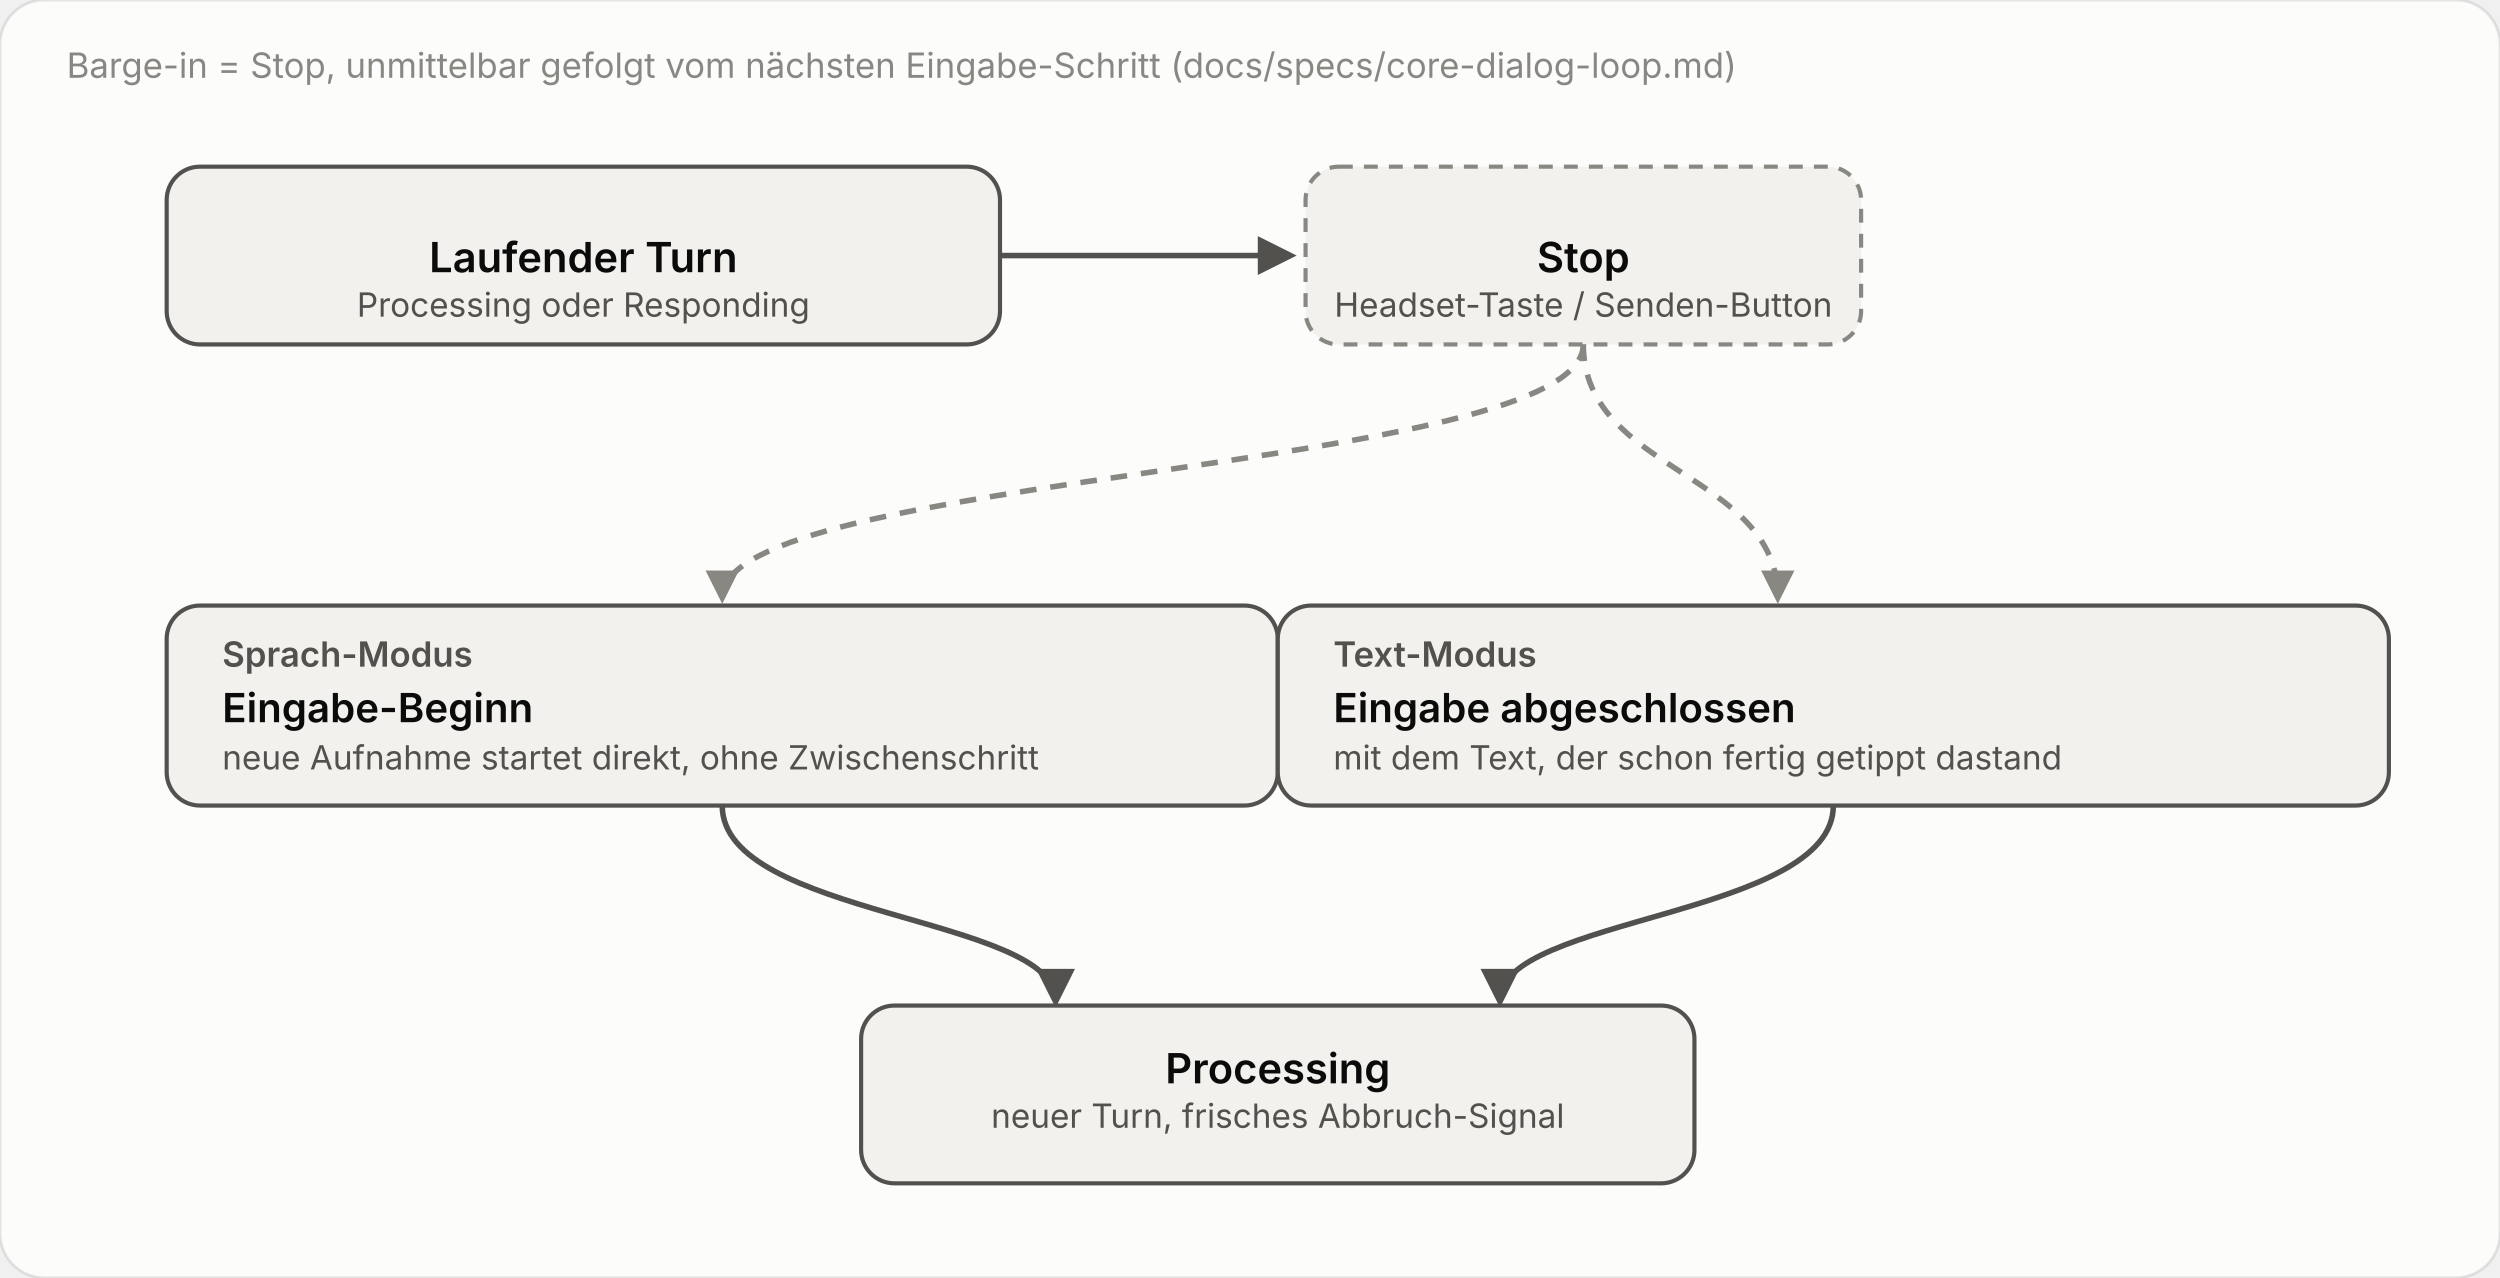
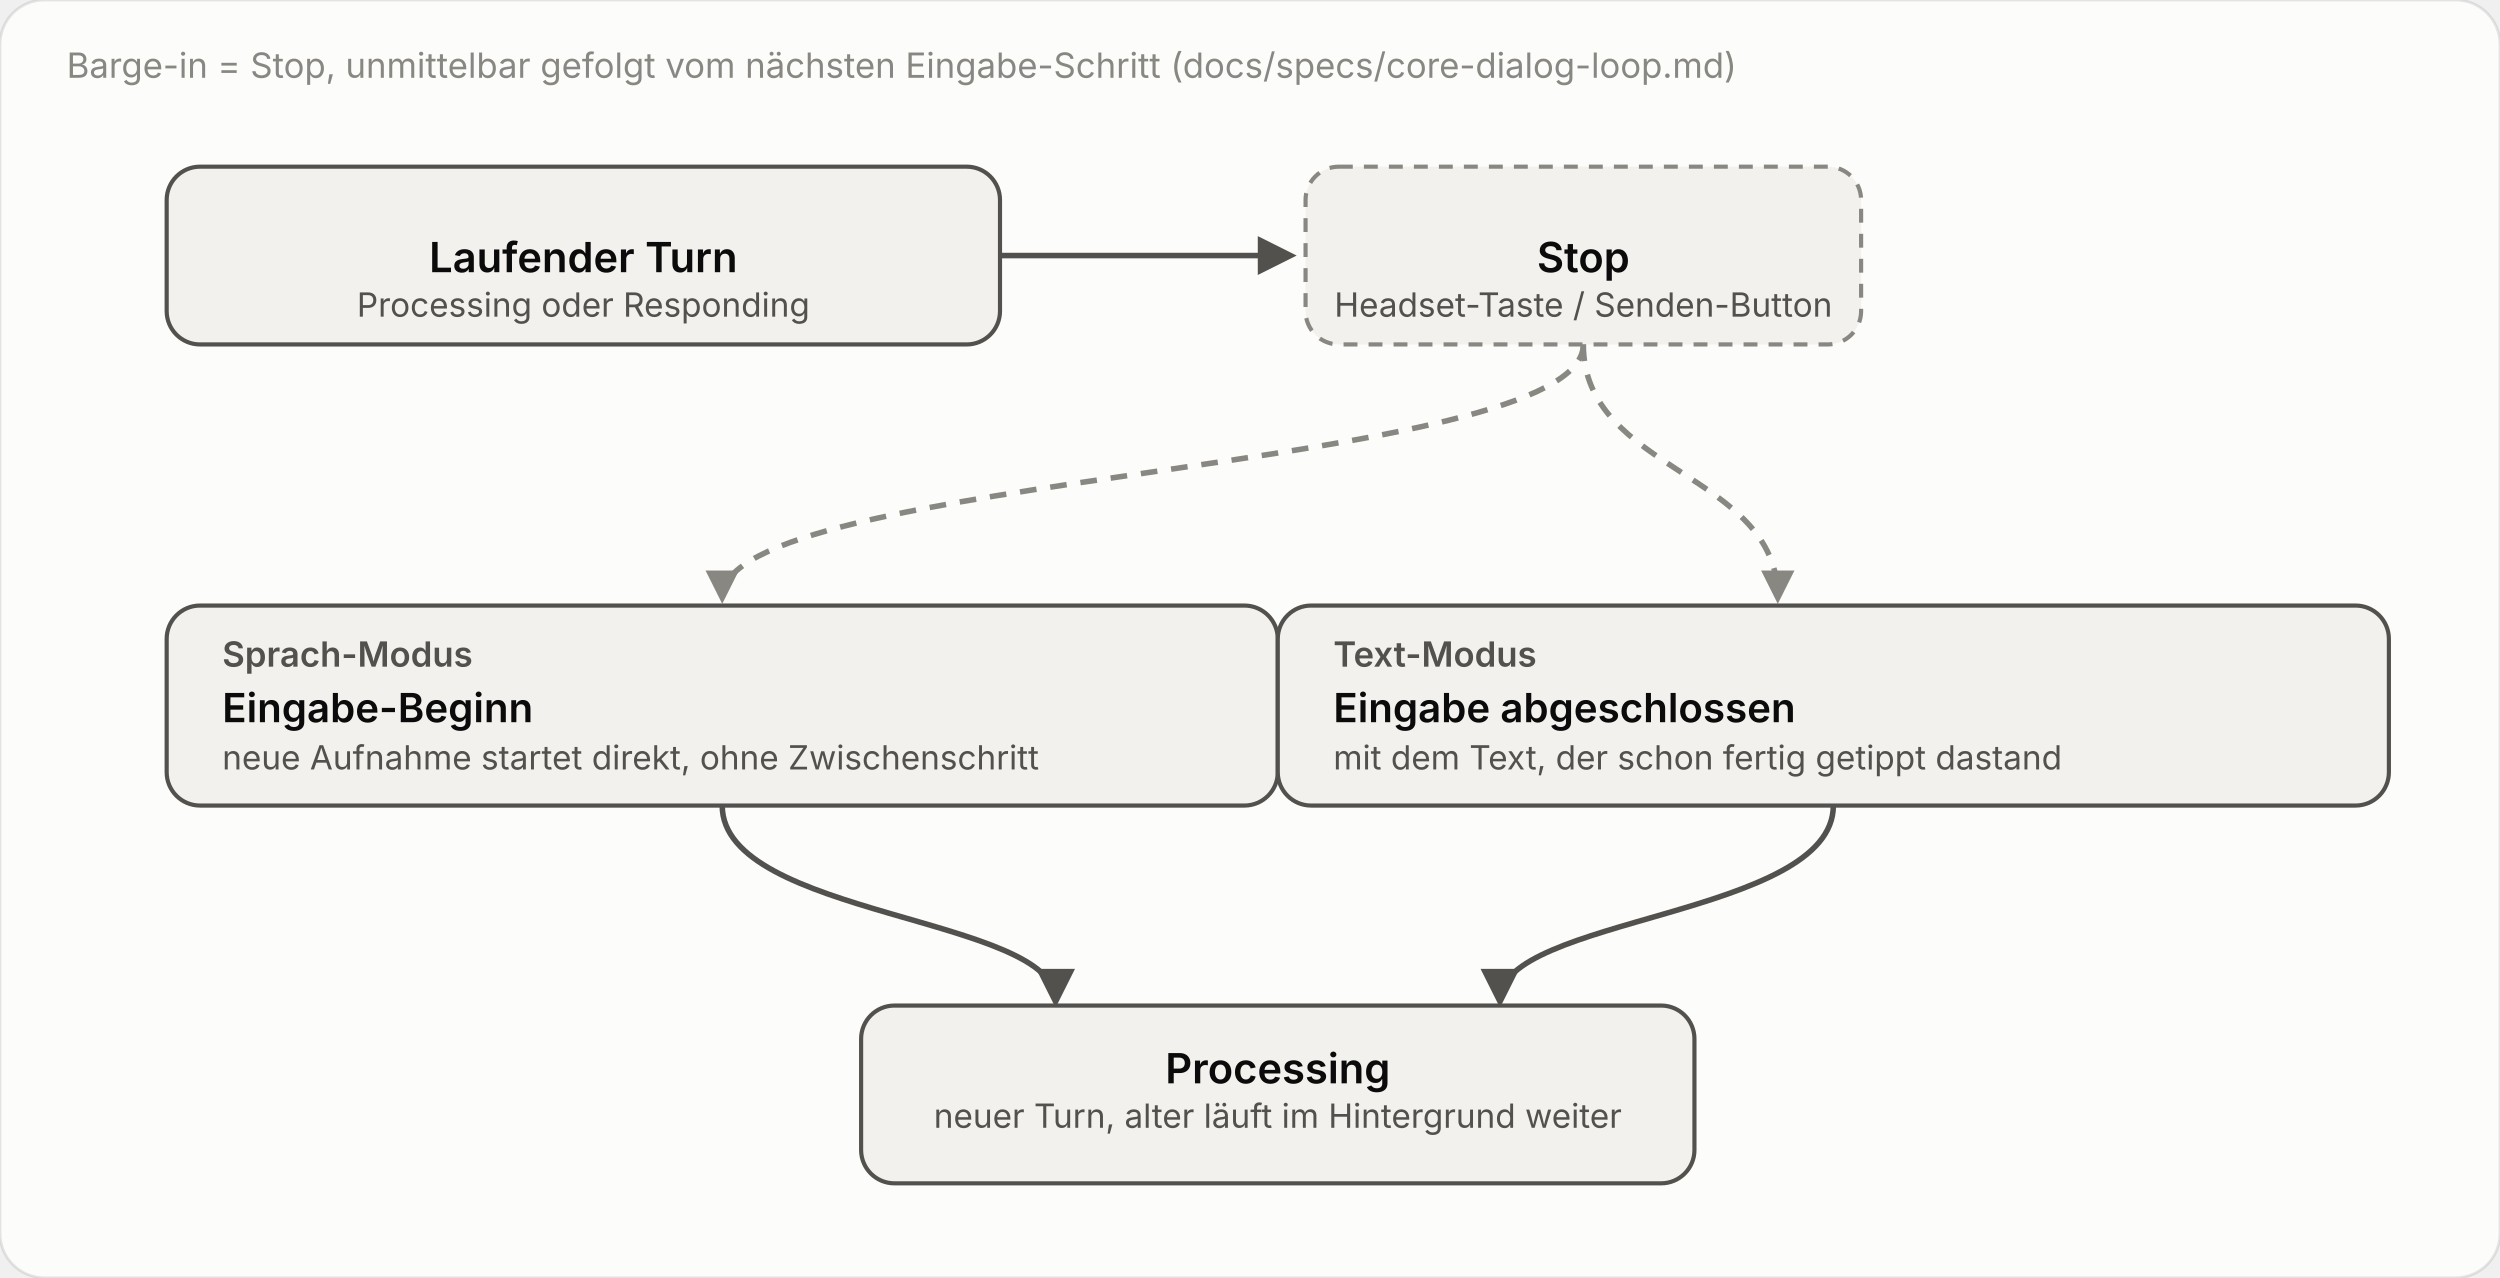
<svg xmlns="http://www.w3.org/2000/svg" viewBox="0 0 900 460" font-family="system-ui, -apple-system, 'Segoe UI', sans-serif">
  <defs>
    <marker id="bi-arrow" viewBox="0 0 10 10" refX="8" refY="5" markerWidth="7" markerHeight="7" orient="auto-start-reverse">
      <path d="M0,0 L10,5 L0,10 z" class="arrowhead" />
    </marker>
    <marker id="bi-arrow-muted" viewBox="0 0 10 10" refX="8" refY="5" markerWidth="6" markerHeight="6" orient="auto-start-reverse">
      <path d="M0,0 L10,5 L0,10 z" class="arrowhead-muted" />
    </marker>
  </defs>
  <style>
    .surface   { fill: #fcfcfb; }
    .border    { stroke: rgba(11,11,11,0.10); }
    .state-box { fill: #f2f1ee; stroke: #52514e; stroke-width: 1.5; }
    .stop-box  { fill: #f2f1ee; stroke: #898781; stroke-width: 1.5; stroke-dasharray: 5 4; }
    .state-text{ fill: #0b0b0b; font-weight: 600; }
    .sub-text  { fill: #52514e; font-size: 12px; }
    .edge      { stroke: #52514e; stroke-width: 2; fill: none; }
    .edge-stop { stroke: #898781; stroke-width: 2; stroke-dasharray: 6 5; fill: none; }
    .edge-label{ fill: #0b0b0b; font-size: 13.5px; }
    .edge-label-muted{ fill: #52514e; font-size: 12.5px; }
    .arrowhead { fill: #52514e; }
    .arrowhead-muted { fill: #898781; }
    .caption   { fill: #898781; font-size: 12.5px; }
    .mode-tag  { fill: #52514e; font-size: 12.5px; font-weight: 600; }

    @media (prefers-color-scheme: dark) {
      .surface   { fill: #1a1a19; }
      .border    { stroke: rgba(255,255,255,0.10); }
      .state-box { fill: #2a2a28; stroke: #c3c2b7; }
      .stop-box  { fill: #2a2a28; stroke: #6b6a63; }
      .state-text{ fill: #ffffff; }
      .sub-text  { fill: #c3c2b7; }
      .edge      { stroke: #c3c2b7; }
      .edge-stop { stroke: #6b6a63; }
      .edge-label{ fill: #ffffff; }
      .edge-label-muted{ fill: #c3c2b7; }
      .arrowhead { fill: #c3c2b7; }
      .arrowhead-muted { fill: #6b6a63; }
      .caption   { fill: #898781; }
      .mode-tag  { fill: #c3c2b7; }
    }
  </style>
  <rect x="0" y="0" width="900" height="460" rx="16" class="surface border" />
  <text x="24" y="28" class="caption">Barge-in = Stop, unmittelbar gefolgt vom nächsten Eingabe-Schritt (docs/specs/core-dialog-loop.md)</text>
  <rect x="60" y="60" width="300" height="64" rx="12" class="state-box" />
  <text x="210" y="98" text-anchor="middle" class="state-text" font-size="15">Laufender Turn</text>
  <text x="210" y="114" text-anchor="middle" class="sub-text">Processing oder Responding</text>
  <rect x="470" y="60" width="200" height="64" rx="12" class="stop-box" />
  <text x="570" y="98" text-anchor="middle" class="state-text" font-size="15">Stop</text>
  <text x="570" y="114" text-anchor="middle" class="sub-text">Headset-Taste / Senden-Button</text>
  <line x1="360" y1="92" x2="464" y2="92" class="edge" marker-end="url(#bi-arrow)" />
  <path d="M 570,124 C 570,170 260,170 260,215" class="edge-stop" marker-end="url(#bi-arrow-muted)" />
  <path d="M 570,124 C 570,170 640,170 640,215" class="edge-stop" marker-end="url(#bi-arrow-muted)" />
  <rect x="60" y="218" width="400" height="72" rx="12" class="state-box" />
  <text x="80" y="240" class="mode-tag">Sprach-Modus</text>
  <text x="80" y="260" class="state-text" font-size="14.5">Eingabe-Beginn</text>
  <text x="80" y="277" class="sub-text">neue Aufnahme startet direkt, ohne Zwischenschritt</text>
  <rect x="460" y="218" width="400" height="72" rx="12" class="state-box" />
  <text x="480" y="240" class="mode-tag">Text-Modus</text>
  <text x="480" y="260" class="state-text" font-size="14.5">Eingabe abgeschlossen</text>
  <text x="480" y="277" class="sub-text">mit dem Text, der schon fertig getippt dastand</text>
  <path d="M 260,290 C 260,330 380,330 380,360" class="edge" marker-end="url(#bi-arrow)" />
  <path d="M 660,290 C 660,330 540,330 540,360" class="edge" marker-end="url(#bi-arrow)" />
  <rect x="310" y="362" width="300" height="64" rx="12" class="state-box" />
  <text x="460" y="390" text-anchor="middle" class="state-text" font-size="15">Processing</text>
-   <text x="460" y="406" text-anchor="middle" class="sub-text">neuer Turn, frisches Abbruch-Signal</text>
+   <text x="460" y="406" text-anchor="middle" class="sub-text">neuer Turn, alter läuft im Hintergrund weiter</text>
</svg>
